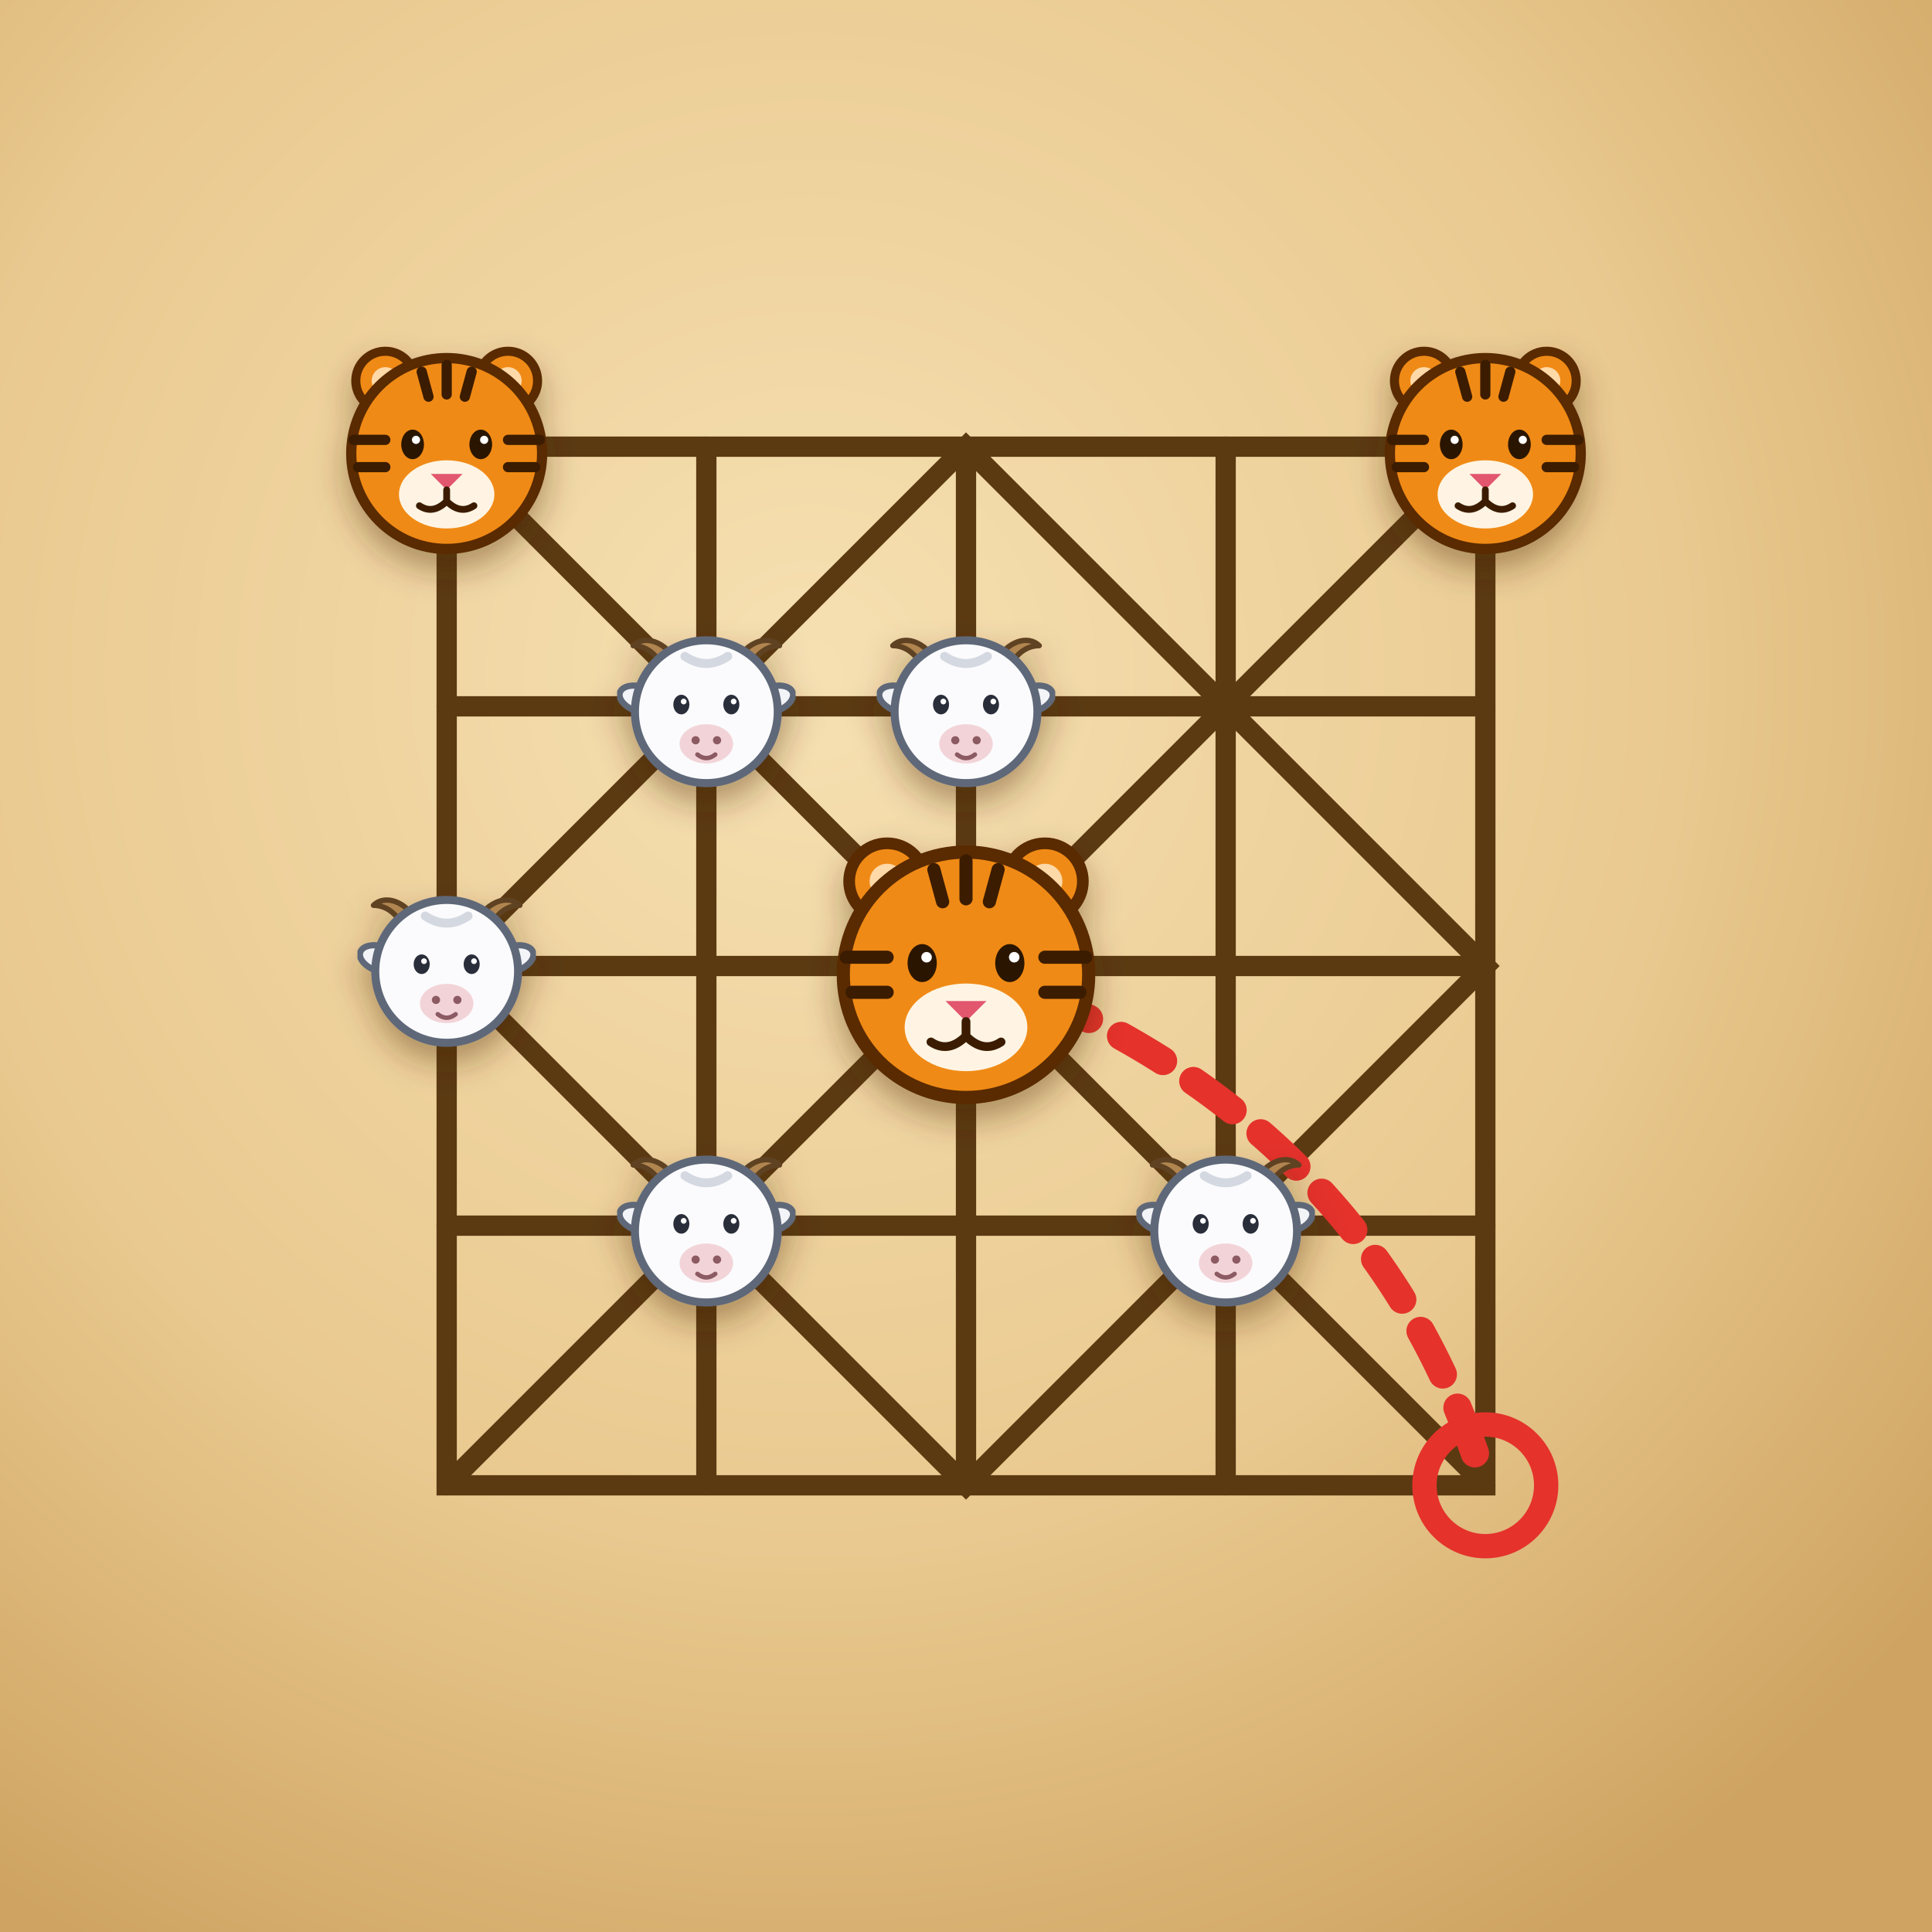
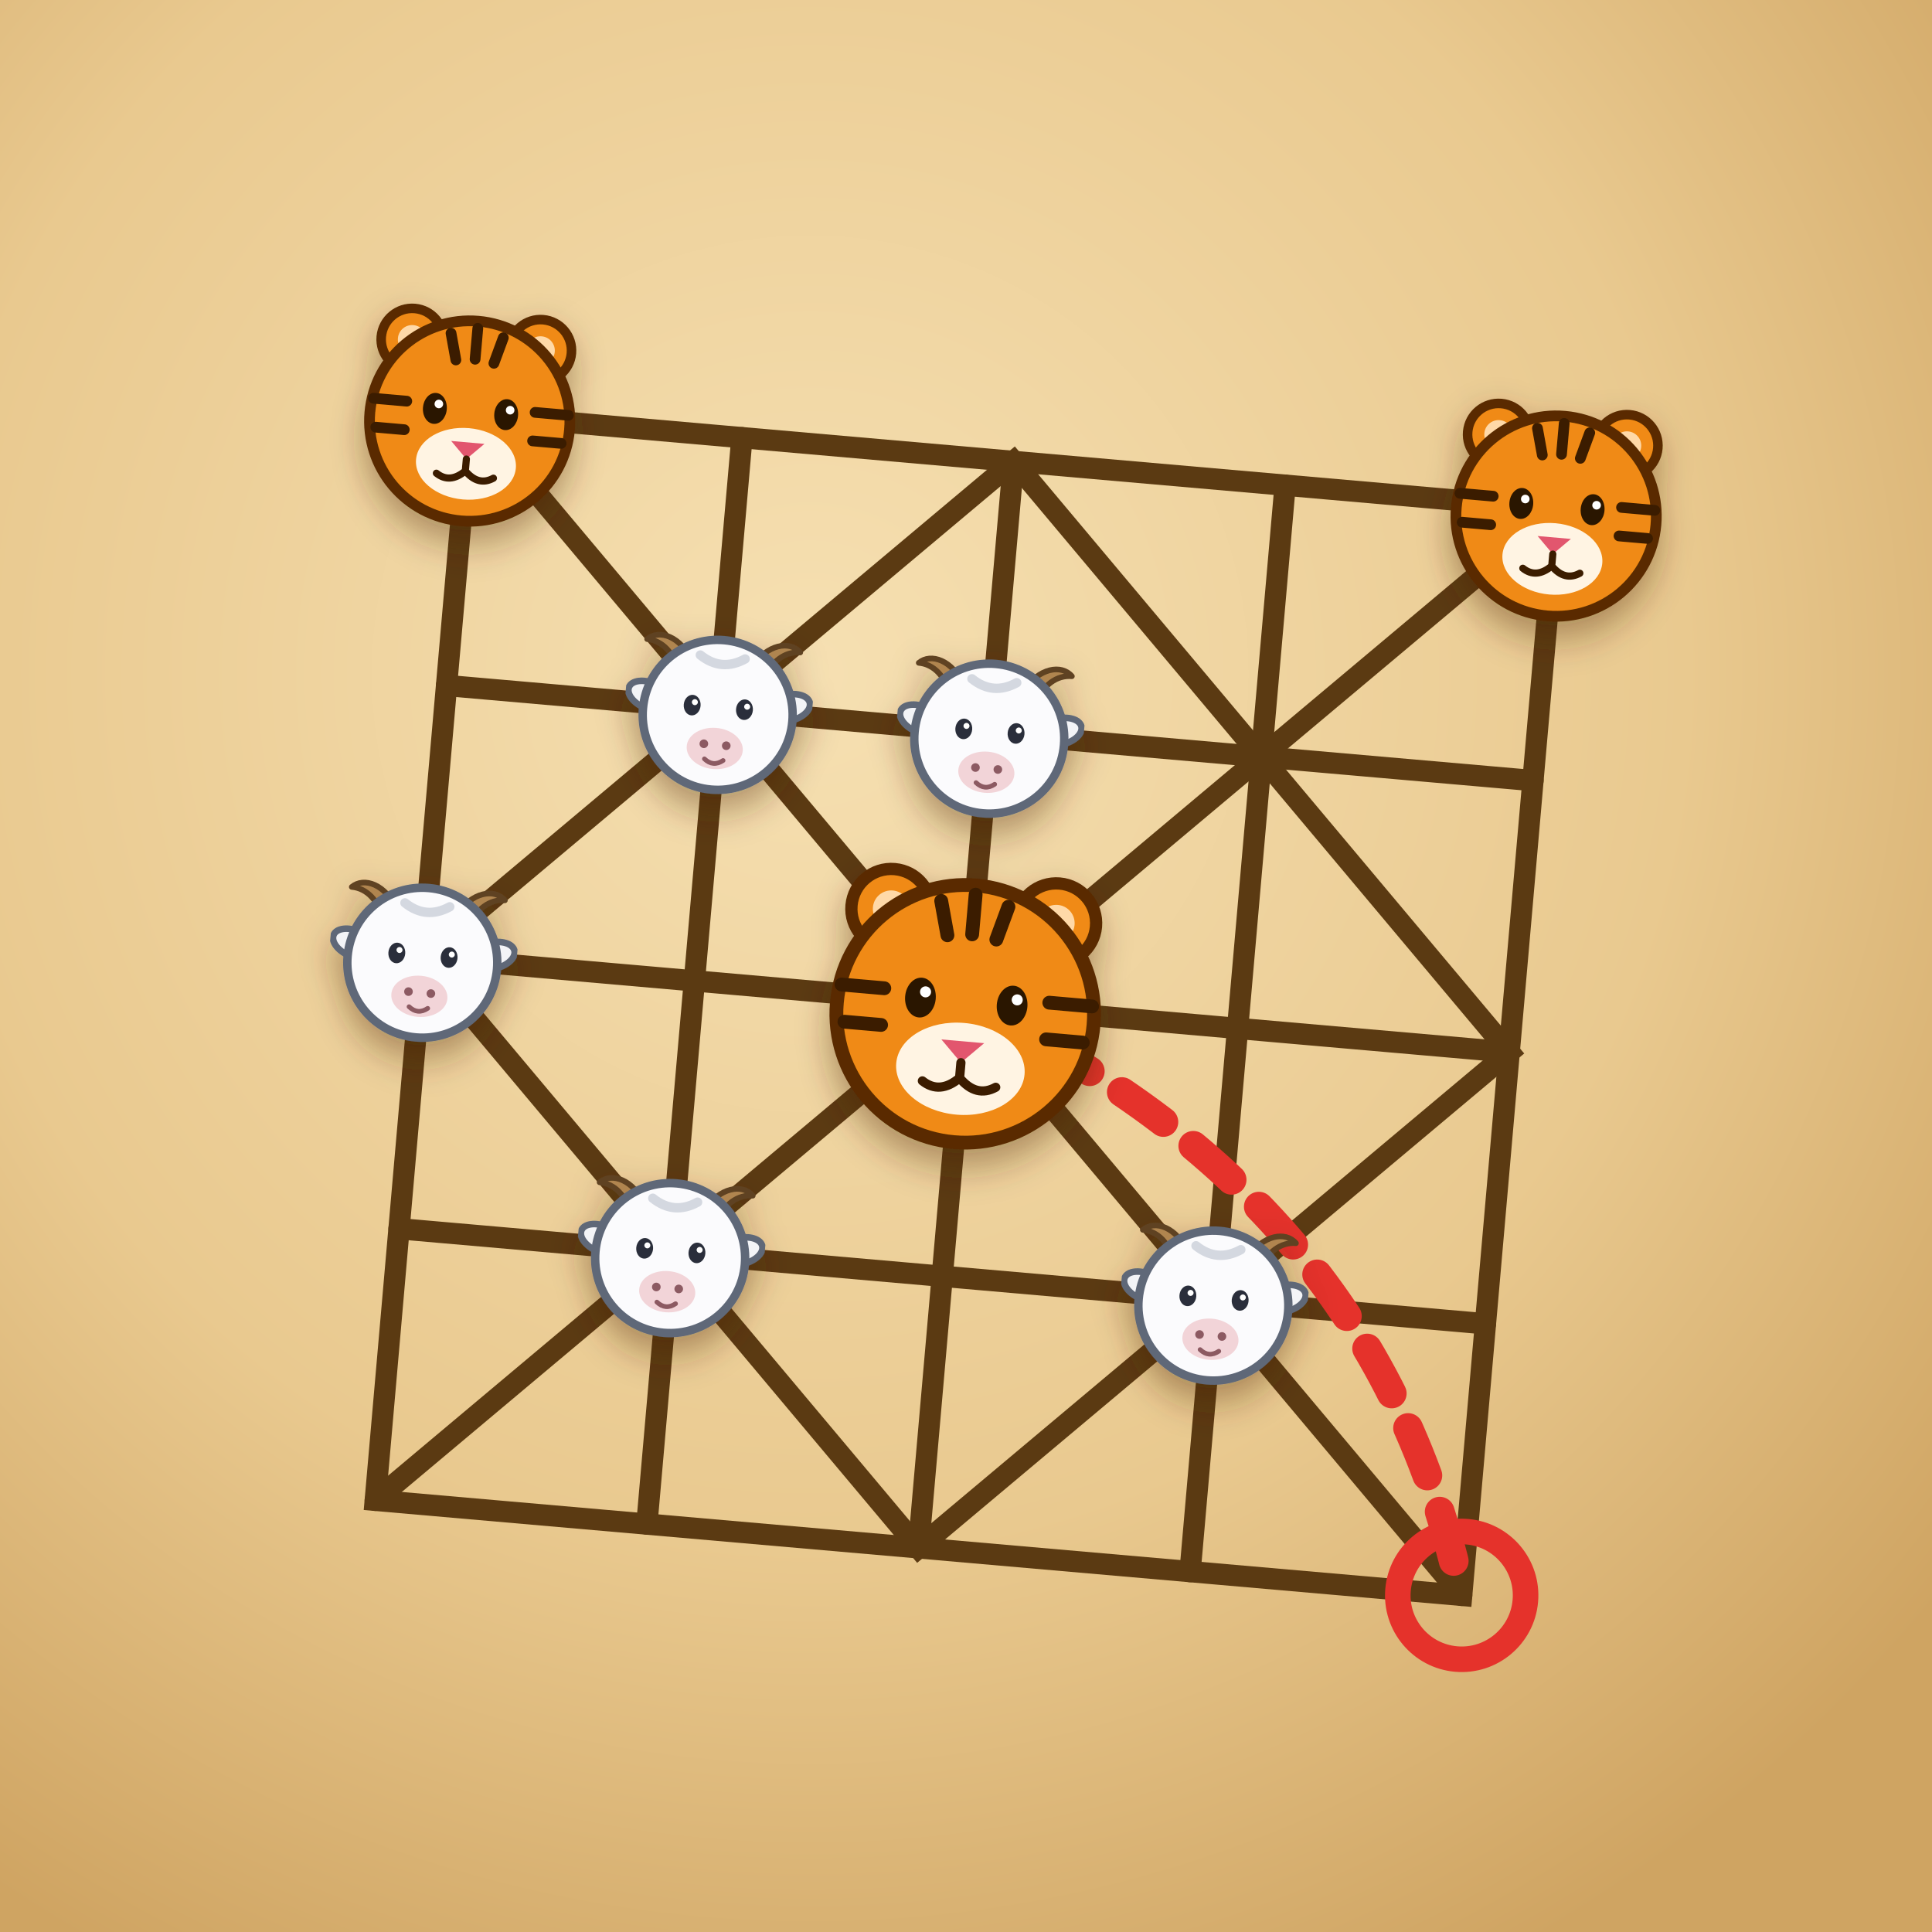
<svg xmlns="http://www.w3.org/2000/svg" viewBox="0 0 400 400">
  <defs>
    <radialGradient id="wood" cx="42%" cy="35%" r="75%">
      <stop offset="0" stop-color="#f6e0b2" />
      <stop offset=".6" stop-color="#e9c98f" />
      <stop offset="1" stop-color="#cfa462" />
    </radialGradient>
    <filter id="sh" x="-30%" y="-30%" width="160%" height="160%">
      <feDropShadow dx="0" dy="4" stdDeviation="4" flood-color="#4a2c05" flood-opacity=".4" />
    </filter>
    <symbol id="t" viewBox="0 0 100 100">
      <circle cx="23" cy="21" r="13" fill="#f08a12" stroke="#5a2c00" stroke-width="4" />
      <circle cx="23" cy="21" r="6" fill="#ffd9a8" />
      <circle cx="77" cy="21" r="13" fill="#f08a12" stroke="#5a2c00" stroke-width="4" />
      <circle cx="77" cy="21" r="6" fill="#ffd9a8" />
      <circle cx="50" cy="53" r="42" fill="#f08a12" stroke="#5a2c00" stroke-width="4.5" />
      <path d="M50 14v13M39 17l3 11M61 17l-3 11M9 47h14M11 59h12M91 47H77M89 59H77" stroke="#3a1c00" stroke-width="4.5" stroke-linecap="round" />
      <ellipse cx="50" cy="71" rx="21" ry="15" fill="#fff4e3" />
      <ellipse cx="35" cy="49" rx="5" ry="6.5" fill="#2b1500" />
      <ellipse cx="65" cy="49" rx="5" ry="6.5" fill="#2b1500" />
      <circle cx="36.5" cy="47" r="1.8" fill="#fff" />
      <circle cx="66.5" cy="47" r="1.8" fill="#fff" />
      <path d="M43 62h14l-7 7Z" fill="#e2566e" />
      <path d="M50 69v5M50 74q-6 6-12 2M50 74q6 6 12 2" stroke="#3a1c00" stroke-width="3" fill="none" stroke-linecap="round" />
    </symbol>
    <symbol id="g" viewBox="0 0 100 100">
      <path d="M34 26C27 13 15 10 9 16c8 0 15 6 18 16Z" fill="#b08550" stroke="#5e4220" stroke-width="3" stroke-linejoin="round" />
      <path d="M66 26C73 13 85 10 91 16c-8 0-15 6-18 16Z" fill="#b08550" stroke="#5e4220" stroke-width="3" stroke-linejoin="round" />
      <ellipse cx="13" cy="46" rx="12" ry="7" fill="#f3f4f7" stroke="#5f6878" stroke-width="3.5" transform="rotate(18 13 46)" />
      <ellipse cx="87" cy="46" rx="12" ry="7" fill="#f3f4f7" stroke="#5f6878" stroke-width="3.5" transform="rotate(-18 87 46)" />
      <circle cx="50" cy="53" r="40" fill="#fbfbfd" stroke="#5f6878" stroke-width="4.5" />
      <path d="M38 22q12 8 24 0" stroke="#d4d8e0" stroke-width="5" fill="none" stroke-linecap="round" />
      <ellipse cx="36" cy="49" rx="4.5" ry="5.5" fill="#2a2f3a" />
      <ellipse cx="64" cy="49" rx="4.5" ry="5.5" fill="#2a2f3a" />
      <circle cx="37.3" cy="47.3" r="1.6" fill="#fff" />
      <circle cx="65.3" cy="47.3" r="1.6" fill="#fff" />
      <ellipse cx="50" cy="71" rx="15" ry="11" fill="#f2d4d8" />
      <circle cx="44" cy="69" r="2.3" fill="#8c5a62" />
      <circle cx="56" cy="69" r="2.3" fill="#8c5a62" />
      <path d="M45 77q5 4 10 0" stroke="#8c5a62" stroke-width="2.5" fill="none" stroke-linecap="round" />
    </symbol>
  </defs>
  <rect width="400" height="400" fill="url(#wood)" />
-   <g transform="translate(200 200) scale(.84) translate(-200 -200)">
+   <g transform="translate(200 208) rotate(5) scale(.882) translate(-200 -200)">
    <g stroke="#5b3a12" stroke-width="5" stroke-linecap="round" fill="none">
      <rect x="72" y="72" width="256" height="256" />
      <path d="M136 72V328M200 72V328M264 72V328M72 136H328M72 200H328M72 264H328" />
      <path d="M72 72 328 328M328 72 72 328M200 72 328 200 200 328 72 200Z" />
    </g>
    <path d="M200 200 Q300 236 328 328" stroke="#e5322b" stroke-width="7" fill="none" stroke-linecap="round" stroke-dasharray="12 9" />
    <circle cx="328" cy="328" r="15" fill="none" stroke="#e5322b" stroke-width="6" />
    <g filter="url(#sh)">
      <use href="#g" x="114" y="114" width="44" height="44" />
      <use href="#g" x="178" y="114" width="44" height="44" />
      <use href="#g" x="242" y="242" width="44" height="44" />
      <use href="#g" x="114" y="242" width="44" height="44" />
      <use href="#g" x="50" y="178" width="44" height="44" />
      <use href="#t" x="44" y="44" width="56" height="56" />
      <use href="#t" x="300" y="44" width="56" height="56" />
      <use href="#t" x="164" y="164" width="72" height="72" />
    </g>
  </g>
</svg>
